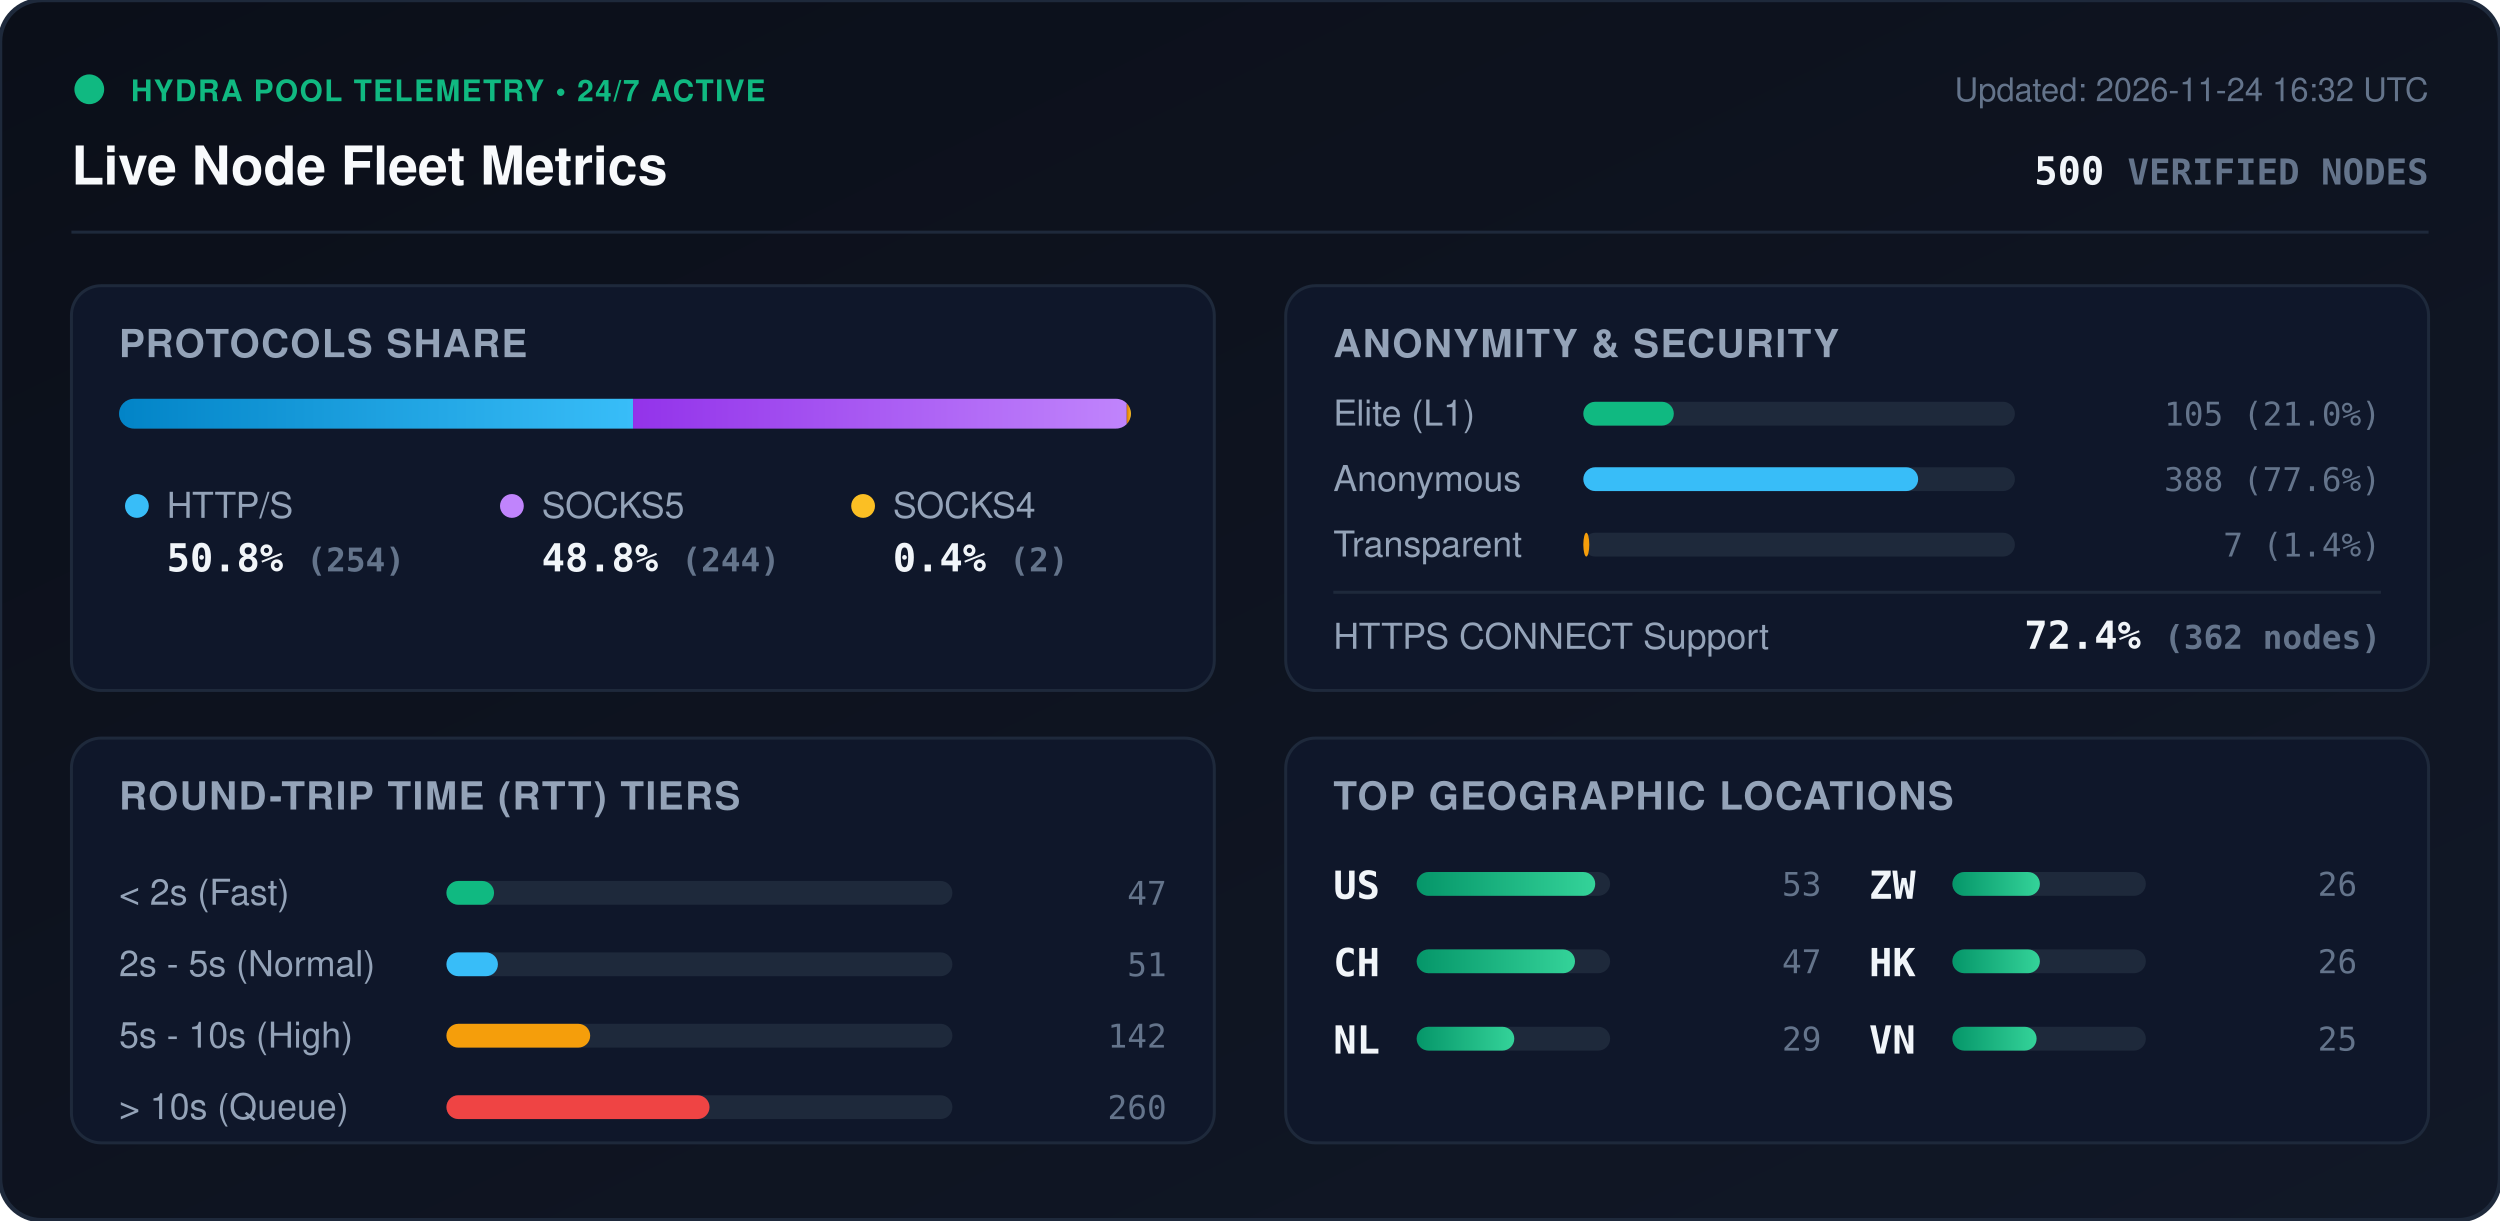
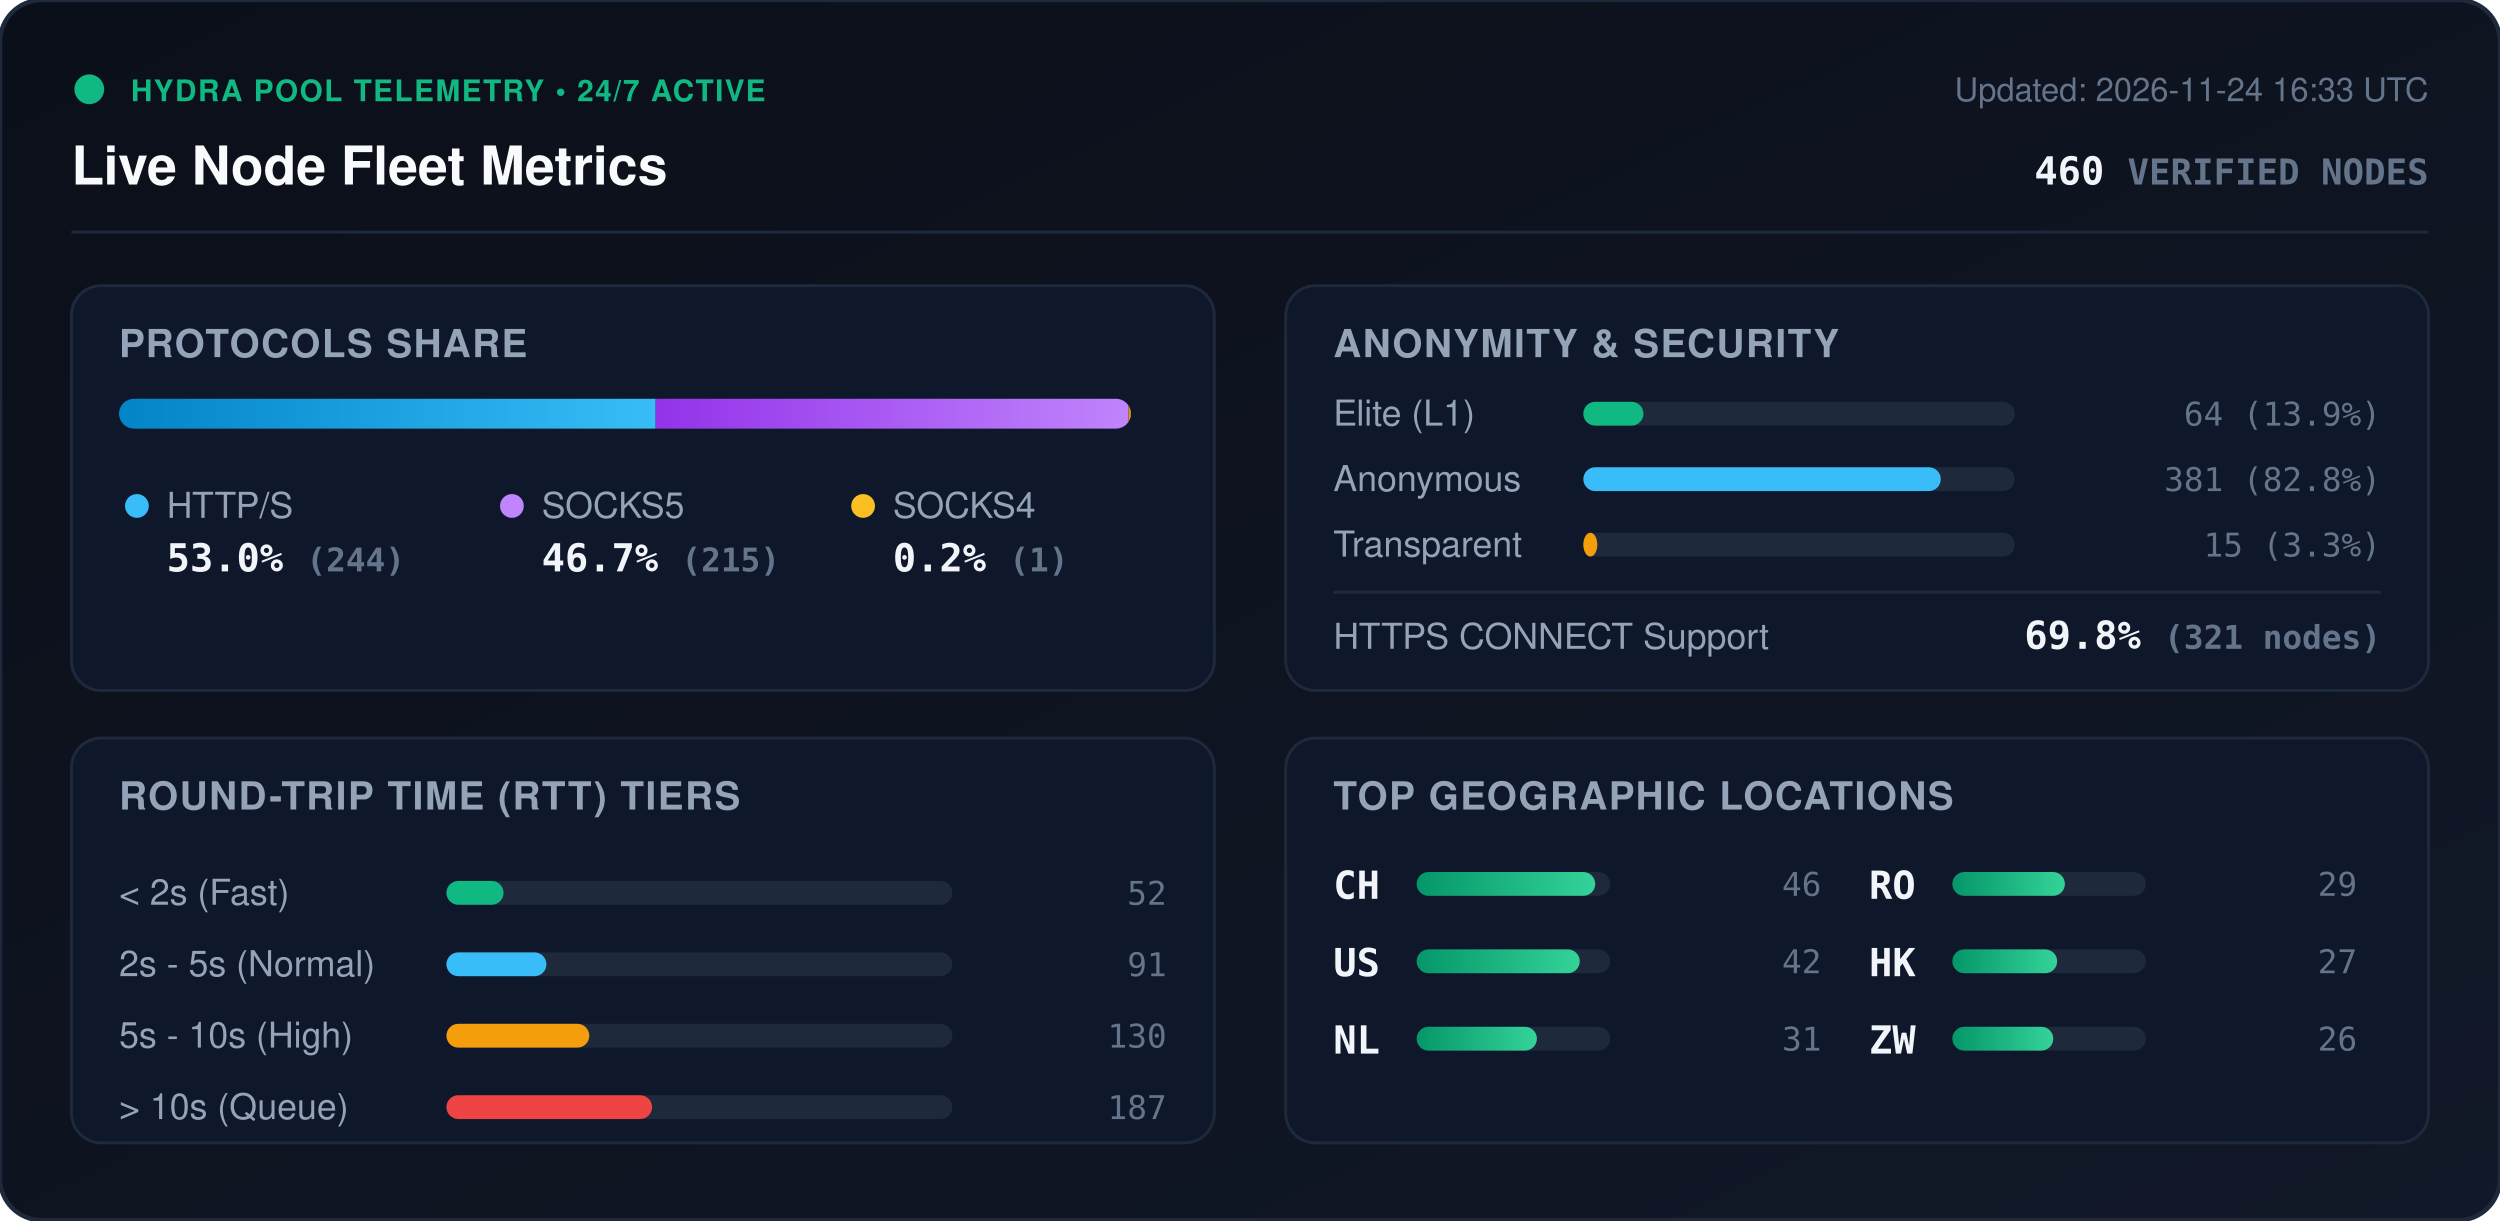
<svg xmlns="http://www.w3.org/2000/svg" viewBox="0 0 840 410" width="840" height="410" style="max-width: 100%; height: auto;">
  <defs>
    <linearGradient id="bg" x1="0%" y1="0%" x2="100%" y2="100%">
      <stop offset="0%" stop-color="#0b0f19" />
      <stop offset="100%" stop-color="#111827" />
    </linearGradient>
    <linearGradient id="bar-http" x1="0%" y1="0%" x2="100%" y2="0%">
      <stop offset="0%" stop-color="#0284c7" />
      <stop offset="100%" stop-color="#38bdf8" />
    </linearGradient>
    <linearGradient id="bar-socks5" x1="0%" y1="0%" x2="100%" y2="0%">
      <stop offset="0%" stop-color="#9333ea" />
      <stop offset="100%" stop-color="#c084fc" />
    </linearGradient>
    <linearGradient id="bar-socks4" x1="0%" y1="0%" x2="100%" y2="0%">
      <stop offset="0%" stop-color="#d97706" />
      <stop offset="100%" stop-color="#fbbf24" />
    </linearGradient>
    <linearGradient id="bar-green" x1="0%" y1="0%" x2="100%" y2="0%">
      <stop offset="0%" stop-color="#059669" />
      <stop offset="100%" stop-color="#34d399" />
    </linearGradient>
    <clipPath id="prog-track-clip">
      <rect width="340.0" height="10" rx="5" />
    </clipPath>
    <style>
      .title { font: 700 18px -apple-system, BlinkMacSystemFont, 'Segoe UI', Helvetica, Arial, sans-serif; fill: #f8fafc; }
      .sub { font: 500 11px -apple-system, BlinkMacSystemFont, 'Segoe UI', Helvetica, Arial, sans-serif; fill: #64748b; }
      .section-hdr { font: 600 13px -apple-system, BlinkMacSystemFont, 'Segoe UI', Helvetica, Arial, sans-serif; fill: #94a3b8; letter-spacing: 0.5px; }
      .metric-val { font: 700 13px -apple-system, BlinkMacSystemFont, 'Segoe UI', Helvetica, Arial, sans-serif; fill: #f1f5f9; }
      .metric-lbl { font: 500 12px -apple-system, BlinkMacSystemFont, 'Segoe UI', Helvetica, Arial, sans-serif; fill: #94a3b8; }
      .badge-txt { font: 700 10px -apple-system, BlinkMacSystemFont, 'Segoe UI', Helvetica, Arial, sans-serif; fill: #10b981; letter-spacing: 0.5px; }
      .mono { font-family: ui-monospace, SFMono-Regular, Menlo, Monaco, Consolas, monospace; }
      .pulse { animation: beacon 2s infinite ease-in-out; }
      @keyframes beacon { 0%, 100% { opacity: 1; } 50% { opacity: 0.35; } }
    </style>
  </defs>
  <rect width="840" height="410" rx="14" fill="url(#bg)" stroke="#1e293b" stroke-width="1.5" />
  <g transform="translate(24, 24)">
    <circle cx="6" cy="6" r="5" fill="#10b981" class="pulse" />
    <text x="20" y="10" class="badge-txt">HYDRA POOL TELEMETRY • 24/7 ACTIVE</text>
    <text x="0" y="38" class="title">Live Node Fleet Metrics</text>
-     <text x="792" y="10" text-anchor="end" class="sub">Updated: 2026-11-24 16:32 UTC</text>
-     <text x="792" y="38" text-anchor="end" class="metric-val mono" fill="#38bdf8">500 <tspan font-size="12" fill="#64748b">VERIFIED NODES</tspan>
+     <text x="792" y="10" text-anchor="end" class="sub">Updated: 2026-11-24 16:33 UTC</text>
+     <text x="792" y="38" text-anchor="end" class="metric-val mono" fill="#38bdf8">460 <tspan font-size="12" fill="#64748b">VERIFIED NODES</tspan>
    </text>
  </g>
  <line x1="24" y1="78" x2="816" y2="78" stroke="#1e293b" stroke-width="1" />
  <g transform="translate(24, 96)">
    <rect width="384" height="136" rx="10" fill="#0f172a" stroke="#1e293b" />
    <text x="16" y="24" class="section-hdr">PROTOCOLS SHARE</text>
    <g transform="translate(16, 38)">
      <rect width="340.0" height="10" rx="5" fill="#1e293b" />
      <g clip-path="url(#prog-track-clip)">
-         <rect x="0" width="172.7" height="10" fill="url(#bar-http)" />
-         <rect x="172.7" width="165.9" height="10" fill="url(#bar-socks5)" />
-         <rect x="338.6" width="1.4" height="10" fill="url(#bar-socks4)" />
+         <rect x="0" width="180.3" height="10" fill="url(#bar-http)" />
+         <rect x="180.3" width="158.9" height="10" fill="url(#bar-socks5)" />
+         <rect x="339.2" width="0.7" height="10" fill="url(#bar-socks4)" />
      </g>
    </g>
    <g transform="translate(16, 68)">
      <circle cx="6" cy="6" r="4" fill="#38bdf8" />
      <text x="16" y="10" class="metric-lbl">HTTP/S</text>
-       <text x="16" y="28" class="metric-val mono">50.8% <tspan font-size="11" fill="#64748b">(254)</tspan>
+       <text x="16" y="28" class="metric-val mono">53.0% <tspan font-size="11" fill="#64748b">(244)</tspan>
      </text>
      <circle cx="132" cy="6" r="4" fill="#c084fc" />
      <text x="142" y="10" class="metric-lbl">SOCKS5</text>
-       <text x="142" y="28" class="metric-val mono">48.8% <tspan font-size="11" fill="#64748b">(244)</tspan>
+       <text x="142" y="28" class="metric-val mono">46.7% <tspan font-size="11" fill="#64748b">(215)</tspan>
      </text>
      <circle cx="250" cy="6" r="4" fill="#fbbf24" />
      <text x="260" y="10" class="metric-lbl">SOCKS4</text>
-       <text x="260" y="28" class="metric-val mono">0.4% <tspan font-size="11" fill="#64748b">(2)</tspan>
+       <text x="260" y="28" class="metric-val mono">0.2% <tspan font-size="11" fill="#64748b">(1)</tspan>
      </text>
    </g>
  </g>
  <g transform="translate(432, 96)">
    <rect width="384" height="136" rx="10" fill="#0f172a" stroke="#1e293b" />
    <text x="16" y="24" class="section-hdr">ANONYMITY &amp; SECURITY</text>
    <text x="16" y="47" class="metric-lbl">Elite (L1)</text>
    <rect x="100" y="39" width="145.0" height="8" rx="4" fill="#1e293b" />
-     <rect x="100" y="39" width="30.4" height="8" rx="4" fill="#10b981" />
-     <text x="368" y="47" text-anchor="end" class="mono sub" fill="#e2e8f0">105 (21.0%)</text>
+     <rect x="100" y="39" width="20.2" height="8" rx="4" fill="#10b981" />
+     <text x="368" y="47" text-anchor="end" class="mono sub" fill="#e2e8f0">64 (13.9%)</text>
    <text x="16" y="69" class="metric-lbl">Anonymous</text>
    <rect x="100" y="61" width="145.0" height="8" rx="4" fill="#1e293b" />
-     <rect x="100" y="61" width="112.5" height="8" rx="4" fill="#38bdf8" />
-     <text x="368" y="69" text-anchor="end" class="mono sub" fill="#e2e8f0">388 (77.6%)</text>
+     <rect x="100" y="61" width="120.1" height="8" rx="4" fill="#38bdf8" />
+     <text x="368" y="69" text-anchor="end" class="mono sub" fill="#e2e8f0">381 (82.8%)</text>
    <text x="16" y="91" class="metric-lbl">Transparent</text>
    <rect x="100" y="83" width="145.0" height="8" rx="4" fill="#1e293b" />
-     <rect x="100" y="83" width="2.0" height="8" rx="4" fill="#f59e0b" />
-     <text x="368" y="91" text-anchor="end" class="mono sub" fill="#e2e8f0">7 (1.4%)</text>
+     <rect x="100" y="83" width="4.7" height="8" rx="4" fill="#f59e0b" />
+     <text x="368" y="91" text-anchor="end" class="mono sub" fill="#e2e8f0">15 (3.3%)</text>
    <line x1="16" y1="103" x2="368" y2="103" stroke="#1e293b" stroke-width="1" />
    <text x="16" y="122" class="metric-lbl">HTTPS CONNECT Support</text>
-     <text x="368" y="122" text-anchor="end" class="metric-val mono" fill="#34d399">72.4% <tspan font-size="11" fill="#64748b">(362 nodes)</tspan>
+     <text x="368" y="122" text-anchor="end" class="metric-val mono" fill="#34d399">69.8% <tspan font-size="11" fill="#64748b">(321 nodes)</tspan>
    </text>
  </g>
  <g transform="translate(24, 248)">
    <rect width="384" height="136" rx="10" fill="#0f172a" stroke="#1e293b" />
    <text x="16" y="24" class="section-hdr">ROUND-TRIP TIME (RTT) TIERS</text>
    <g transform="translate(16, 42)">
      <text x="0" y="14" class="metric-lbl">&lt; 2s (Fast)</text>
      <rect x="110" y="6" width="170" height="8" rx="4" fill="#1e293b" />
-       <rect x="110" y="6" width="16.0" height="8" rx="4" fill="#10b981" />
-       <text x="352" y="14" text-anchor="end" class="mono sub">47</text>
+       <rect x="110" y="6" width="19.2" height="8" rx="4" fill="#10b981" />
+       <text x="352" y="14" text-anchor="end" class="mono sub">52</text>
      <text x="0" y="38" class="metric-lbl">2s - 5s (Normal)</text>
      <rect x="110" y="30" width="170" height="8" rx="4" fill="#1e293b" />
-       <rect x="110" y="30" width="17.3" height="8" rx="4" fill="#38bdf8" />
-       <text x="352" y="38" text-anchor="end" class="mono sub">51</text>
+       <rect x="110" y="30" width="33.6" height="8" rx="4" fill="#38bdf8" />
+       <text x="352" y="38" text-anchor="end" class="mono sub">91</text>
      <text x="0" y="62" class="metric-lbl">5s - 10s (High)</text>
      <rect x="110" y="54" width="170" height="8" rx="4" fill="#1e293b" />
-       <rect x="110" y="54" width="48.3" height="8" rx="4" fill="#f59e0b" />
-       <text x="352" y="62" text-anchor="end" class="mono sub">142</text>
+       <rect x="110" y="54" width="48.0" height="8" rx="4" fill="#f59e0b" />
+       <text x="352" y="62" text-anchor="end" class="mono sub">130</text>
      <text x="0" y="86" class="metric-lbl">&gt; 10s (Queue)</text>
      <rect x="110" y="78" width="170" height="8" rx="4" fill="#1e293b" />
-       <rect x="110" y="78" width="88.4" height="8" rx="4" fill="#ef4444" />
-       <text x="352" y="86" text-anchor="end" class="mono sub">260</text>
+       <rect x="110" y="78" width="69.1" height="8" rx="4" fill="#ef4444" />
+       <text x="352" y="86" text-anchor="end" class="mono sub">187</text>
    </g>
  </g>
  <g transform="translate(432, 248)">
    <rect width="384" height="136" rx="10" fill="#0f172a" stroke="#1e293b" />
    <text x="16" y="24" class="section-hdr">TOP GEOGRAPHIC LOCATIONS</text>
    <g transform="translate(16, 42)">
      <g transform="translate(0, 0)">
+         <text x="0" y="12" class="mono metric-val" font-size="12">CH</text>
+         <rect x="28" y="3" width="65" height="8" rx="4" fill="#1e293b" />
+         <rect x="28" y="3" width="60.0" height="8" rx="4" fill="url(#bar-green)" />
+         <text x="164" y="11" text-anchor="end" class="mono sub">46</text>
+       </g>
+       <g transform="translate(0, 26)">
        <text x="0" y="12" class="mono metric-val" font-size="12">US</text>
        <rect x="28" y="3" width="65" height="8" rx="4" fill="#1e293b" />
-         <rect x="28" y="3" width="60.0" height="8" rx="4" fill="url(#bar-green)" />
-         <text x="164" y="11" text-anchor="end" class="mono sub">53</text>
-       </g>
-       <g transform="translate(0, 26)">
-         <text x="0" y="12" class="mono metric-val" font-size="12">CH</text>
-         <rect x="28" y="3" width="65" height="8" rx="4" fill="#1e293b" />
-         <rect x="28" y="3" width="53.2" height="8" rx="4" fill="url(#bar-green)" />
-         <text x="164" y="11" text-anchor="end" class="mono sub">47</text>
+         <rect x="28" y="3" width="54.8" height="8" rx="4" fill="url(#bar-green)" />
+         <text x="164" y="11" text-anchor="end" class="mono sub">42</text>
      </g>
      <g transform="translate(0, 52)">
        <text x="0" y="12" class="mono metric-val" font-size="12">NL</text>
        <rect x="28" y="3" width="65" height="8" rx="4" fill="#1e293b" />
-         <rect x="28" y="3" width="32.8" height="8" rx="4" fill="url(#bar-green)" />
-         <text x="164" y="11" text-anchor="end" class="mono sub">29</text>
+         <rect x="28" y="3" width="40.4" height="8" rx="4" fill="url(#bar-green)" />
+         <text x="164" y="11" text-anchor="end" class="mono sub">31</text>
      </g>
      <g transform="translate(180, 0)">
-         <text x="0" y="12" class="mono metric-val" font-size="12">ZW</text>
+         <text x="0" y="12" class="mono metric-val" font-size="12">RO</text>
        <rect x="28" y="3" width="65" height="8" rx="4" fill="#1e293b" />
-         <rect x="28" y="3" width="29.4" height="8" rx="4" fill="url(#bar-green)" />
-         <text x="164" y="11" text-anchor="end" class="mono sub">26</text>
+         <rect x="28" y="3" width="37.8" height="8" rx="4" fill="url(#bar-green)" />
+         <text x="164" y="11" text-anchor="end" class="mono sub">29</text>
      </g>
      <g transform="translate(180, 26)">
        <text x="0" y="12" class="mono metric-val" font-size="12">HK</text>
        <rect x="28" y="3" width="65" height="8" rx="4" fill="#1e293b" />
-         <rect x="28" y="3" width="29.4" height="8" rx="4" fill="url(#bar-green)" />
-         <text x="164" y="11" text-anchor="end" class="mono sub">26</text>
+         <rect x="28" y="3" width="35.2" height="8" rx="4" fill="url(#bar-green)" />
+         <text x="164" y="11" text-anchor="end" class="mono sub">27</text>
      </g>
      <g transform="translate(180, 52)">
-         <text x="0" y="12" class="mono metric-val" font-size="12">VN</text>
+         <text x="0" y="12" class="mono metric-val" font-size="12">ZW</text>
        <rect x="28" y="3" width="65" height="8" rx="4" fill="#1e293b" />
-         <rect x="28" y="3" width="28.3" height="8" rx="4" fill="url(#bar-green)" />
-         <text x="164" y="11" text-anchor="end" class="mono sub">25</text>
+         <rect x="28" y="3" width="33.9" height="8" rx="4" fill="url(#bar-green)" />
+         <text x="164" y="11" text-anchor="end" class="mono sub">26</text>
      </g>
    </g>
  </g>
</svg>
